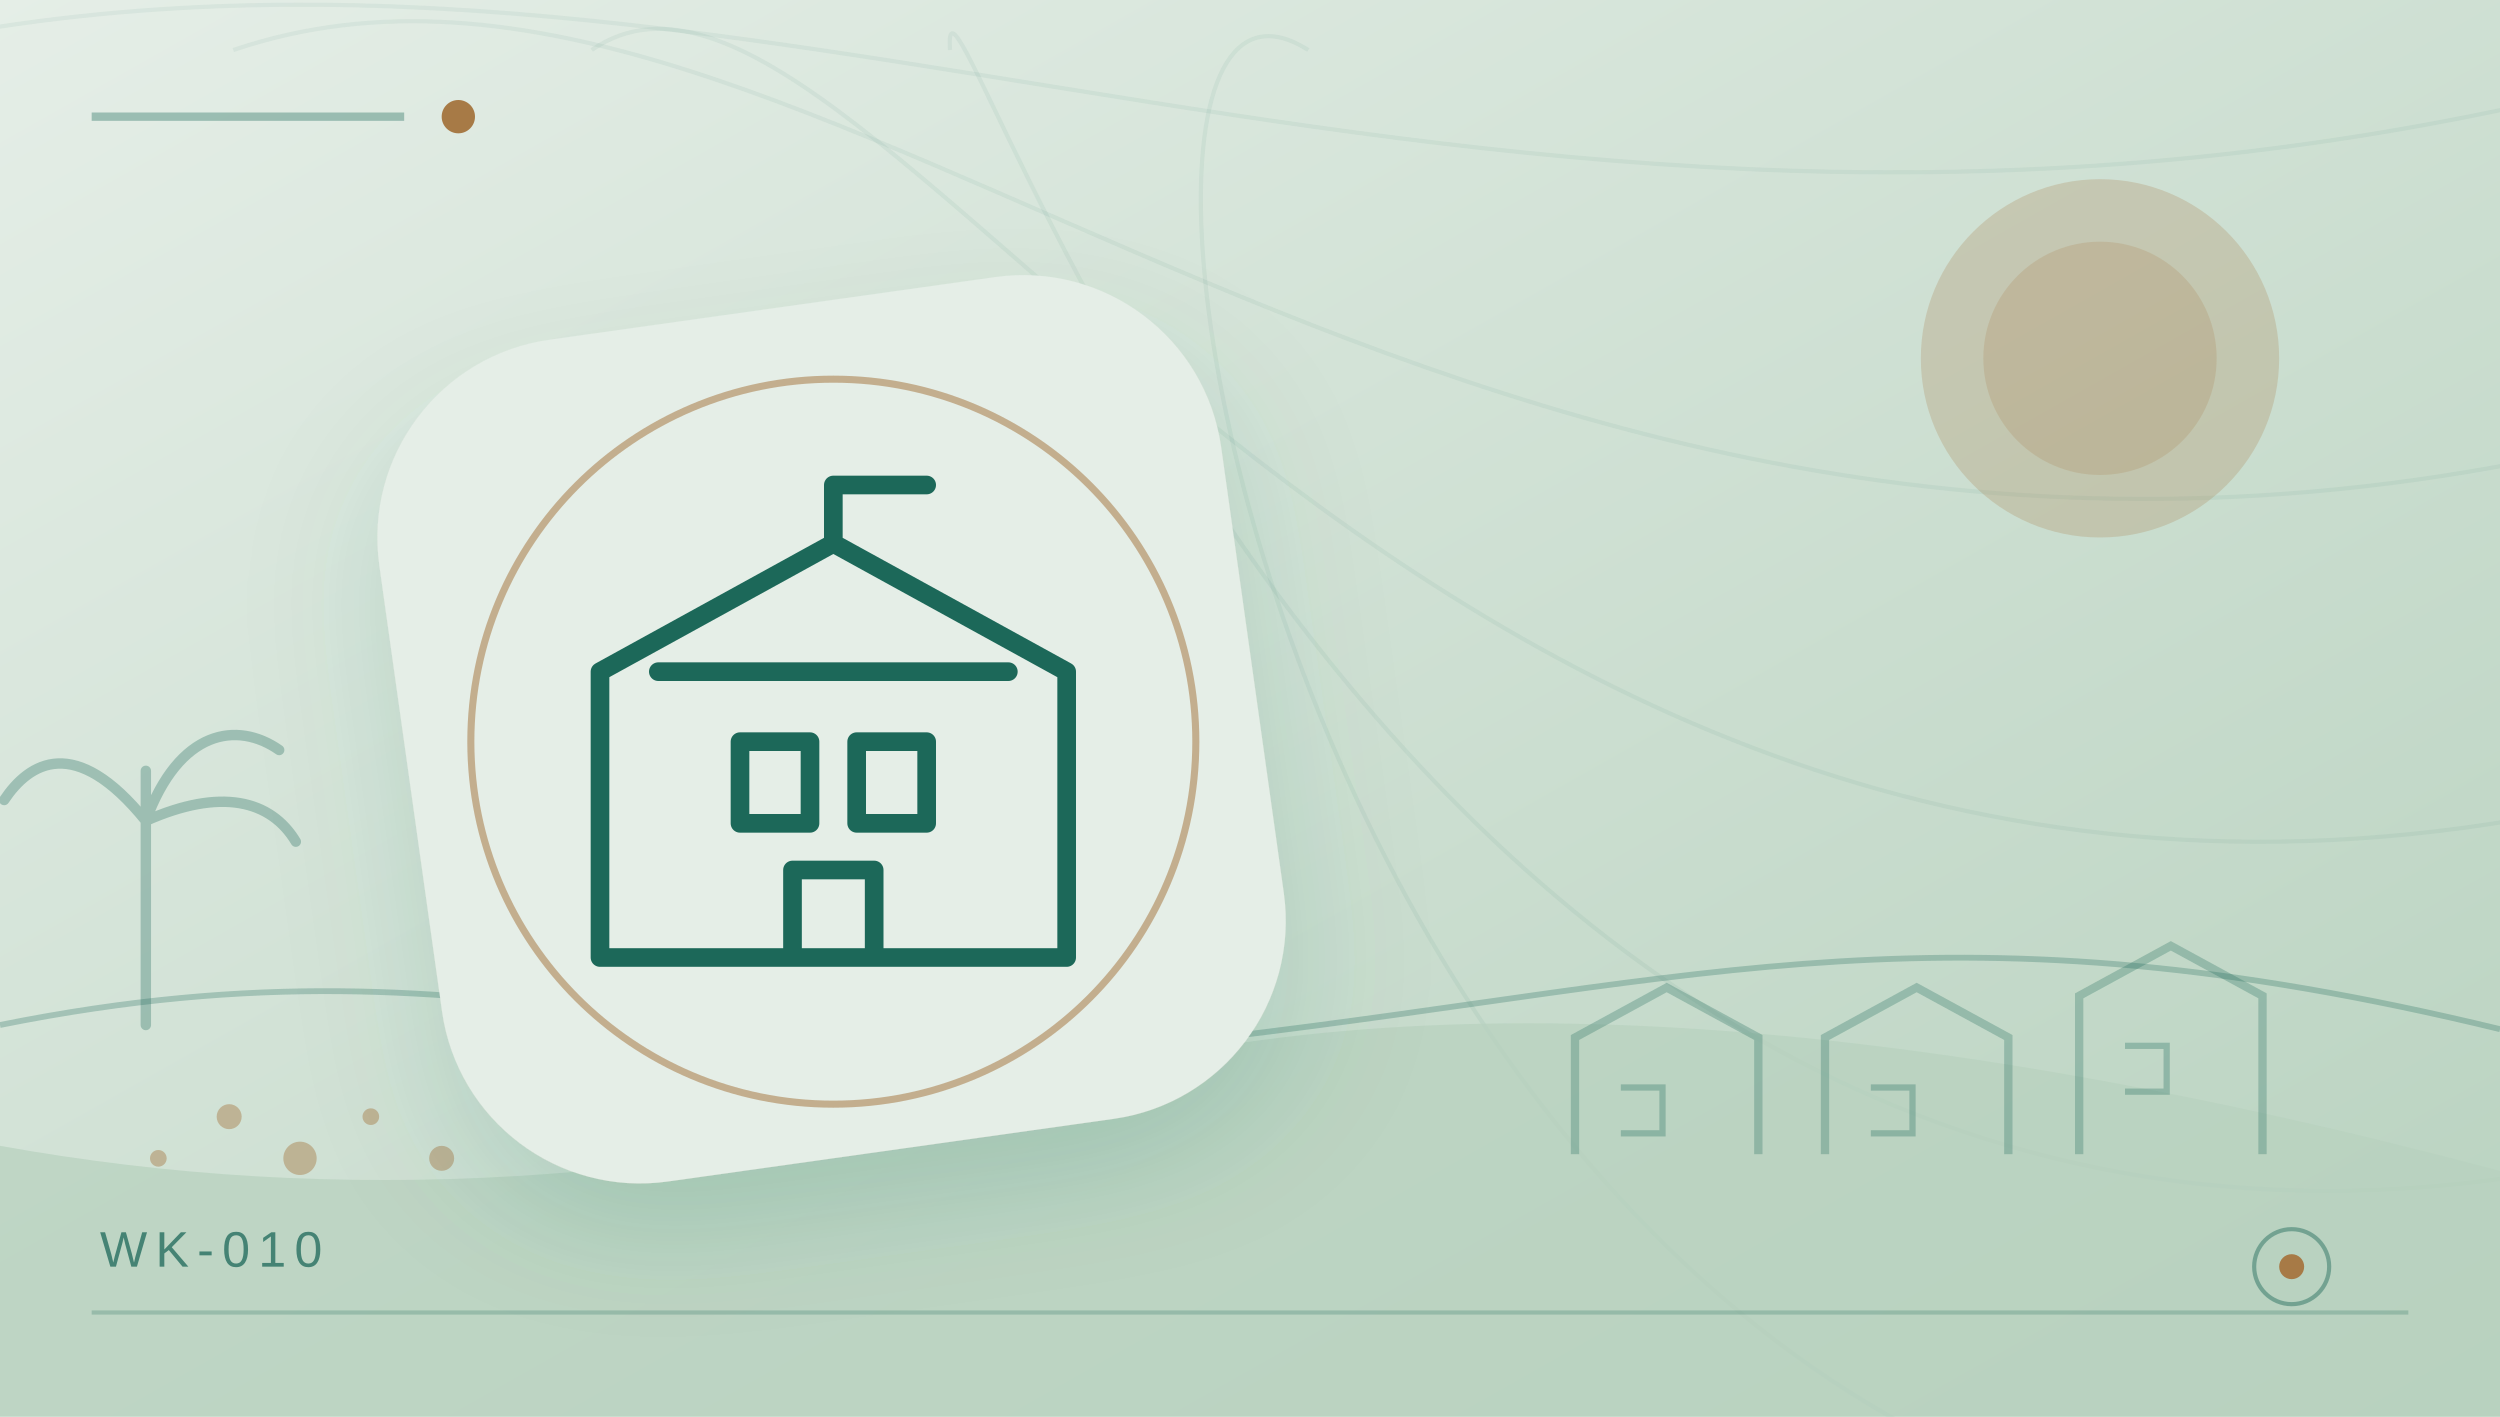
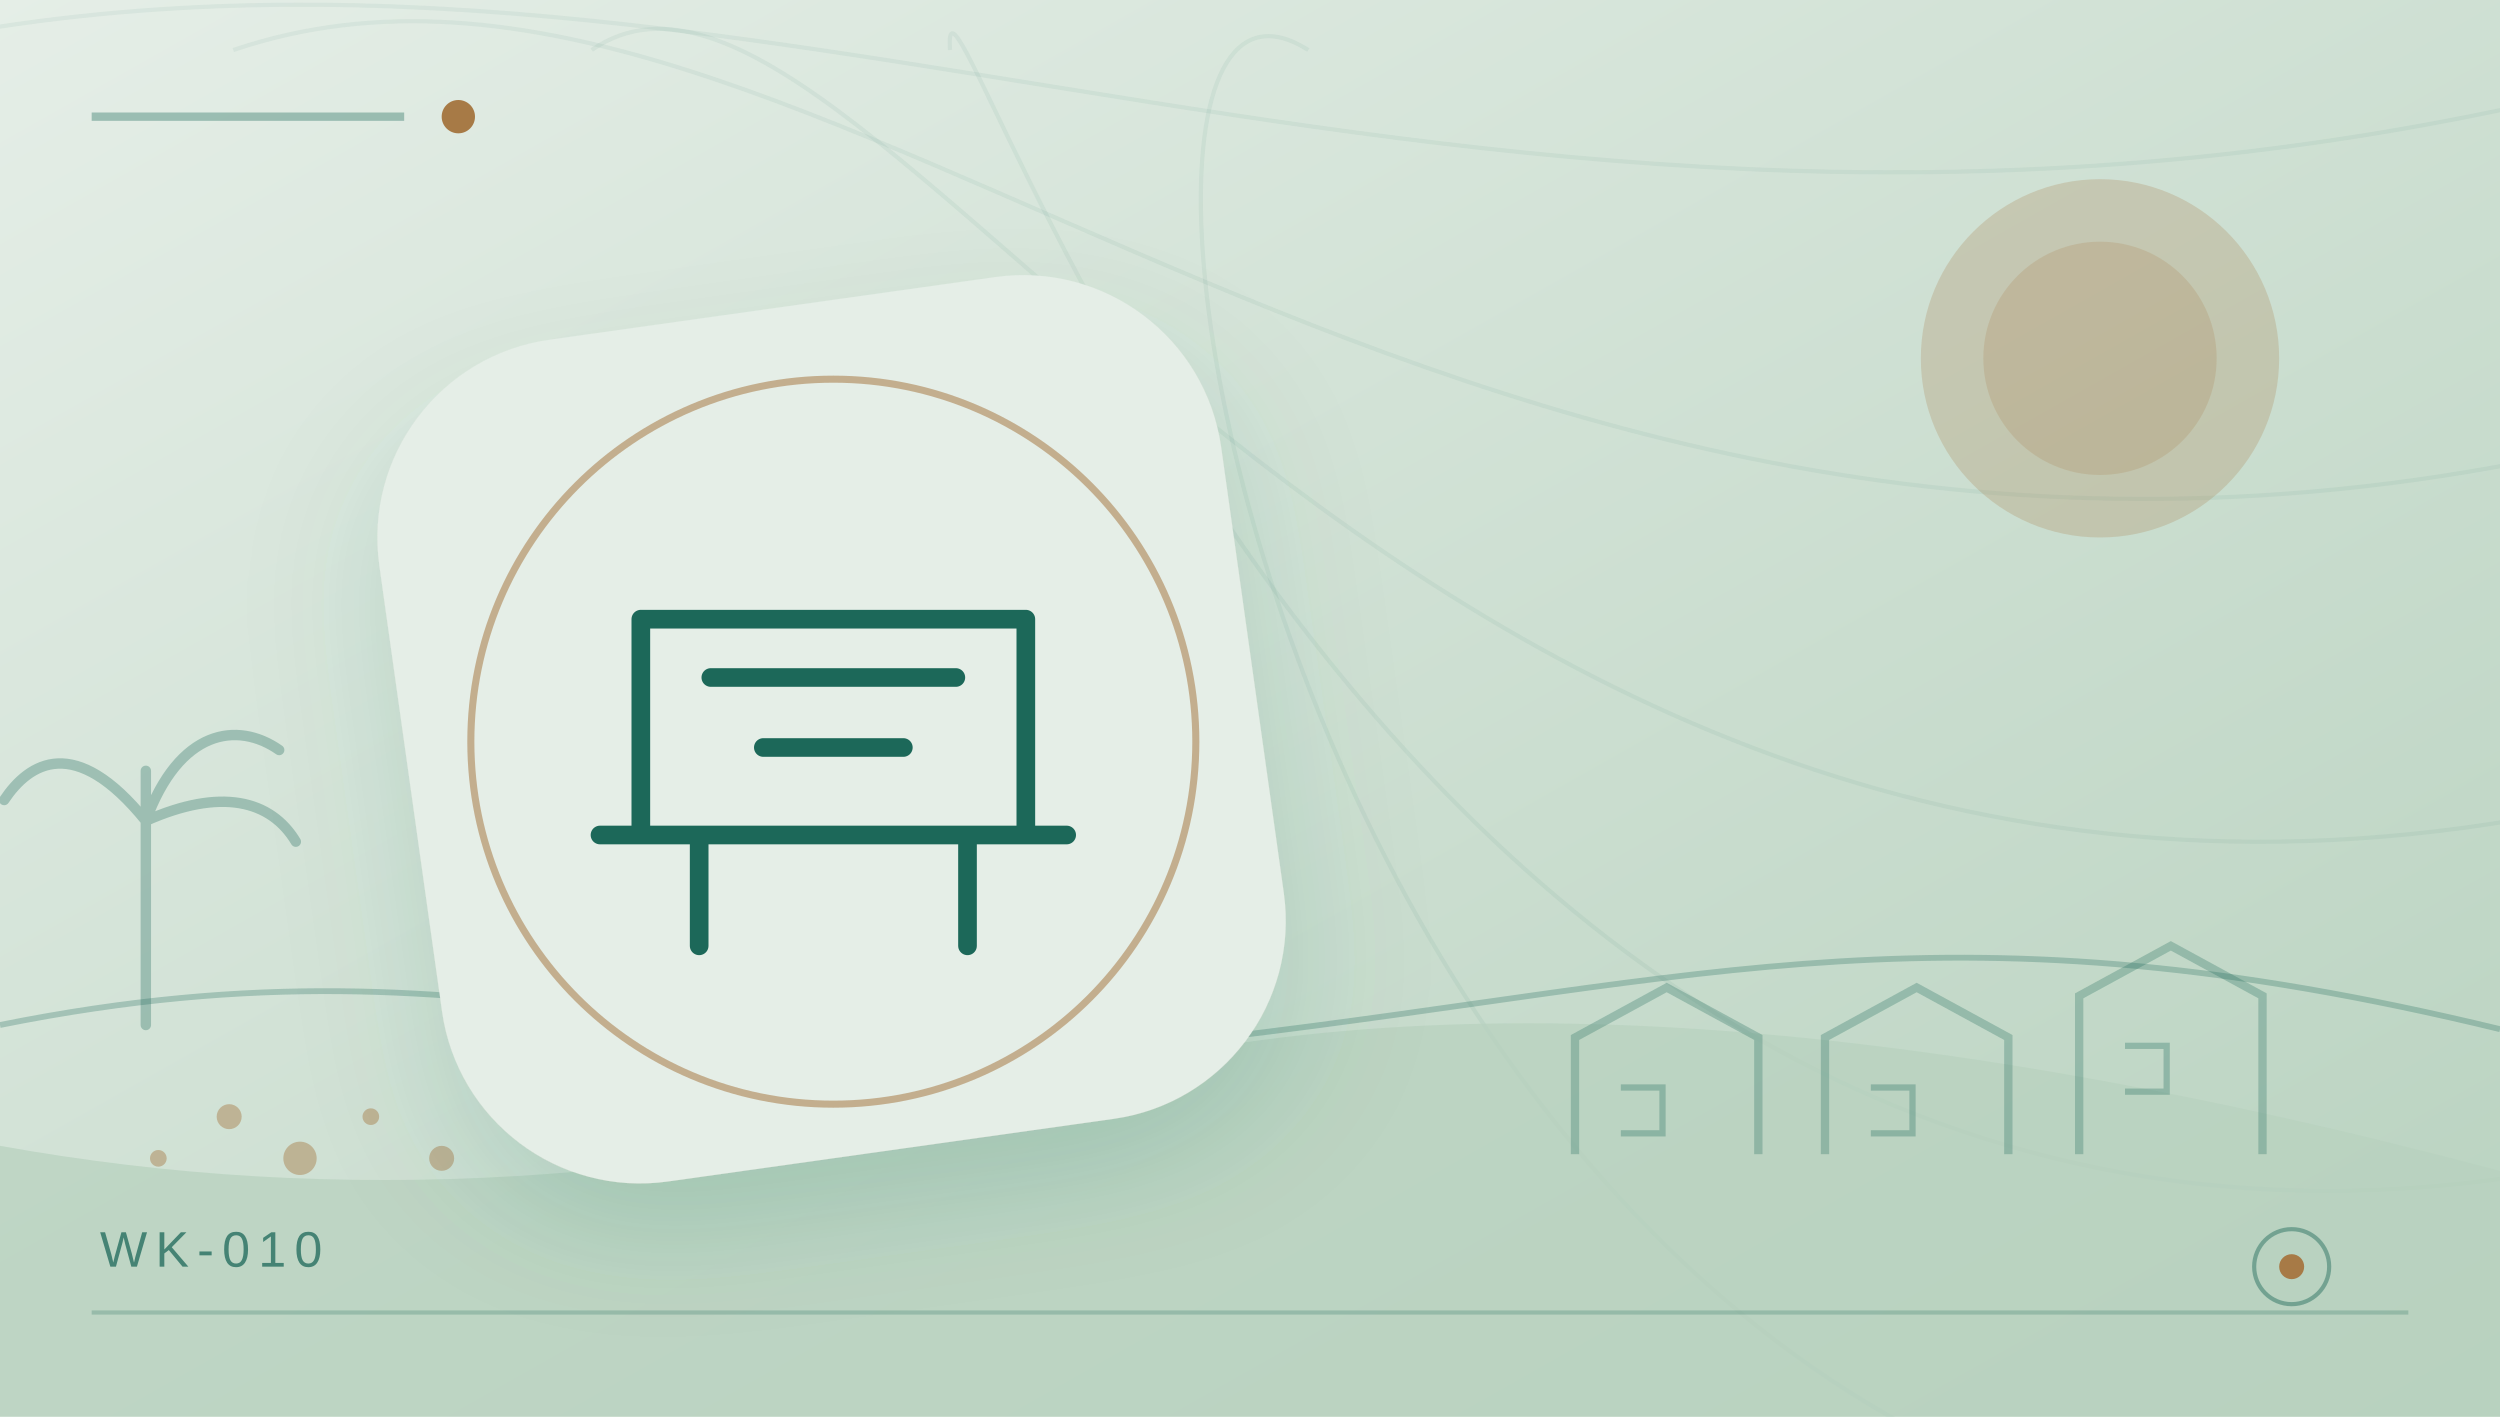
<svg xmlns="http://www.w3.org/2000/svg" viewBox="0 0 600 340" width="600" height="340">
  <defs>
    <linearGradient id="bg" x2="1" y2="1">
      <stop stop-color="#e5eee7" />
      <stop offset="1" stop-color="#b8d2bf" />
    </linearGradient>
    <filter id="shadow" x="-40%" y="-40%" width="180%" height="180%">
      <feDropShadow dx="0" dy="13" stdDeviation="15" flood-color="#1c6859" flood-opacity=".14" />
    </filter>
  </defs>
  <rect width="600" height="340" fill="url(#bg)" />
  <path d="M-30 12C180 -35 355 90 632 19" fill="none" stroke="#1c6859" opacity=".065" />
  <path d="M56 12C195 -35 346 176 632 105" fill="none" stroke="#1c6859" opacity=".065" />
  <path d="M142 12C210 -35 337 262 632 191" fill="none" stroke="#1c6859" opacity=".065" />
  <path d="M228 12C225 -35 328 348 632 277" fill="none" stroke="#1c6859" opacity=".065" />
  <path d="M314 12C240 -35 319 434 632 363" fill="none" stroke="#1c6859" opacity=".065" />
  <circle cx="504" cy="86" r="43" fill="#a77a46" opacity=".24" />
  <circle cx="504" cy="86" r="28" fill="#a77a46" opacity=".2" />
  <path d="M0 246C124 221 175 263 293 249s175-34 307-2" fill="none" stroke="#1c6859" stroke-width="1.4" opacity=".27" />
  <path d="M0 275Q122 297 252 260T600 281v59H0Z" fill="#b8d2bf" opacity=".75" />
  <path d="M378 277v-28l22-12 22 12v28" fill="none" stroke="#1c6859" stroke-width="2" opacity=".28" />
  <path d="M389 261h10v11h-10" fill="none" stroke="#1c6859" stroke-width="1.5" opacity=".3" />
  <path d="M438 277v-28l22-12 22 12v28" fill="none" stroke="#1c6859" stroke-width="2" opacity=".28" />
  <path d="M449 261h10v11h-10" fill="none" stroke="#1c6859" stroke-width="1.5" opacity=".3" />
  <path d="M499 277v-38l22-12 22 12v38" fill="none" stroke="#1c6859" stroke-width="2" opacity=".28" />
  <path d="M510 251h10v11h-10" fill="none" stroke="#1c6859" stroke-width="1.5" opacity=".3" />
  <circle cx="38" cy="278" r="2" fill="#a77a46" opacity=".45" />
  <circle cx="55" cy="268" r="3" fill="#a77a46" opacity=".45" />
  <circle cx="72" cy="278" r="4" fill="#a77a46" opacity=".45" />
  <circle cx="89" cy="268" r="2" fill="#a77a46" opacity=".45" />
  <circle cx="106" cy="278" r="3" fill="#a77a46" opacity=".45" />
  <path d="M35 246v-61m0 12c-17-21-28-14-34-5m34 5c8-22 22-24 32-17m-32 17c18-8 30-5 36 5" fill="none" stroke="#1c6859" stroke-width="2.5" stroke-linecap="round" opacity=".31" />
  <rect x="98" y="73" width="204" height="204" rx="48" fill="#e5eee7" transform="rotate(-8 200 178)" filter="url(#shadow)" />
  <circle cx="200" cy="178" r="87" fill="none" stroke="#a77a46" stroke-width="1.7" opacity=".55" />
  <g transform="translate(116 94) scale(1.4)" fill="none" stroke="#1c6859" stroke-width="3.2" stroke-linecap="round" stroke-linejoin="round">
-     <path d="m20 48 40-22 40 22v49H20zM30 48h60M44 60h12v14H44zM64 60h12v14H64zM53 97V82h14v15M60 26V16m0 0h16" />
+     <path d="M20 76h80M27 76V39h66v37M37 95V77m46 18V77M39 49h42M48 61h24" />
  </g>
  <path d="M22 28h75" stroke="#1c6859" stroke-width="2" opacity=".36" />
  <circle cx="110" cy="28" r="4" fill="#a77a46" />
  <path d="M22 315h556" stroke="#1c6859" stroke-width="1" opacity=".24" />
  <text x="24" y="304" font-family="Arial,sans-serif" font-size="12" letter-spacing="2" fill="#1c6859" opacity=".75">WK-010</text>
  <circle cx="550" cy="304" r="9" fill="none" stroke="#1c6859" opacity=".45" />
  <circle cx="550" cy="304" r="3" fill="#a77a46" />
</svg>
